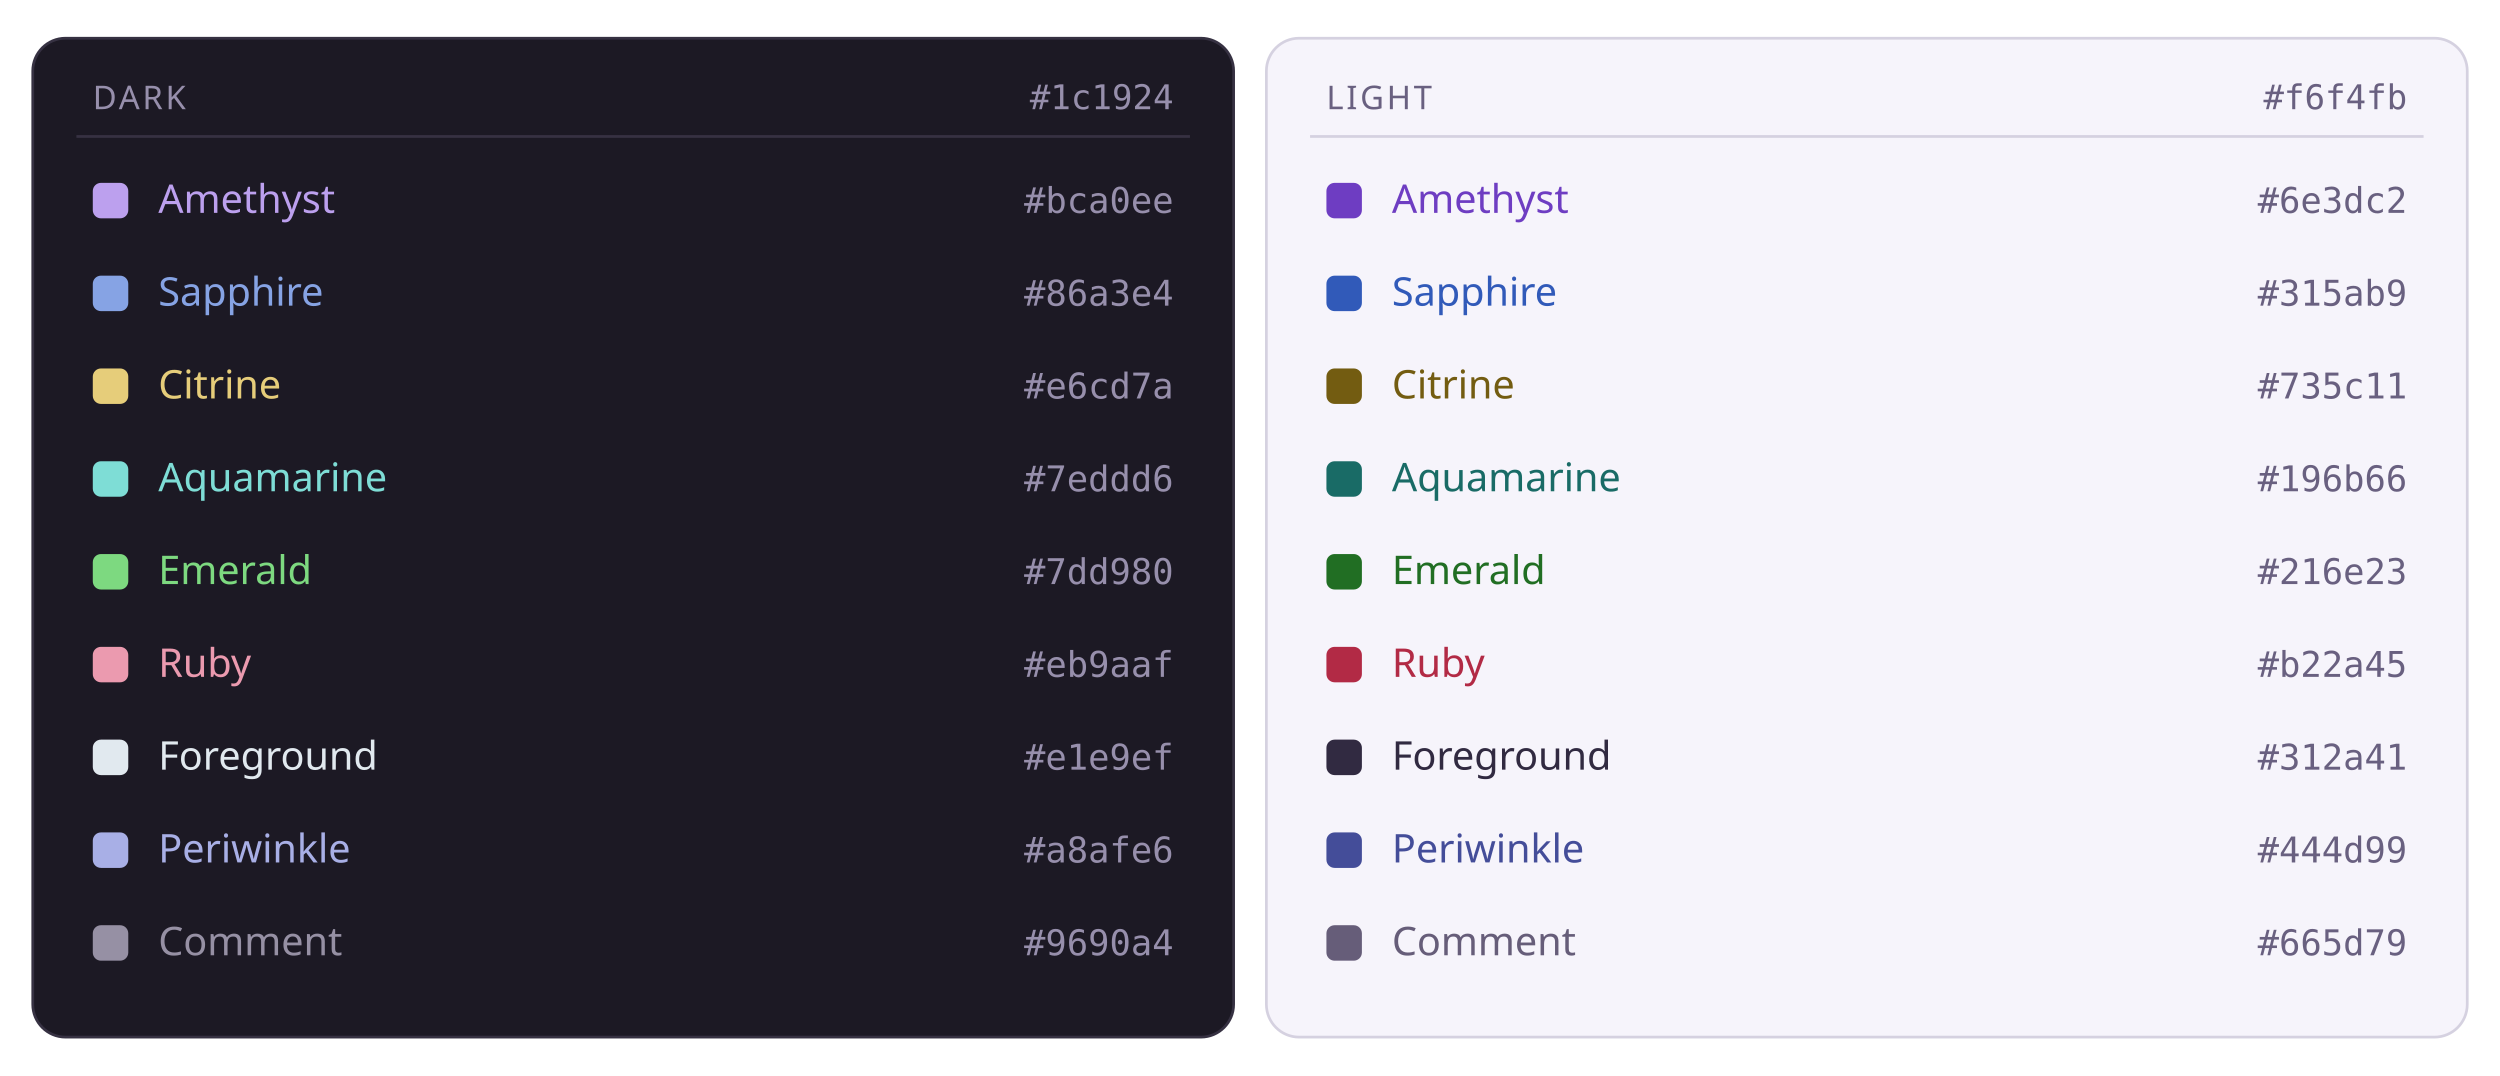
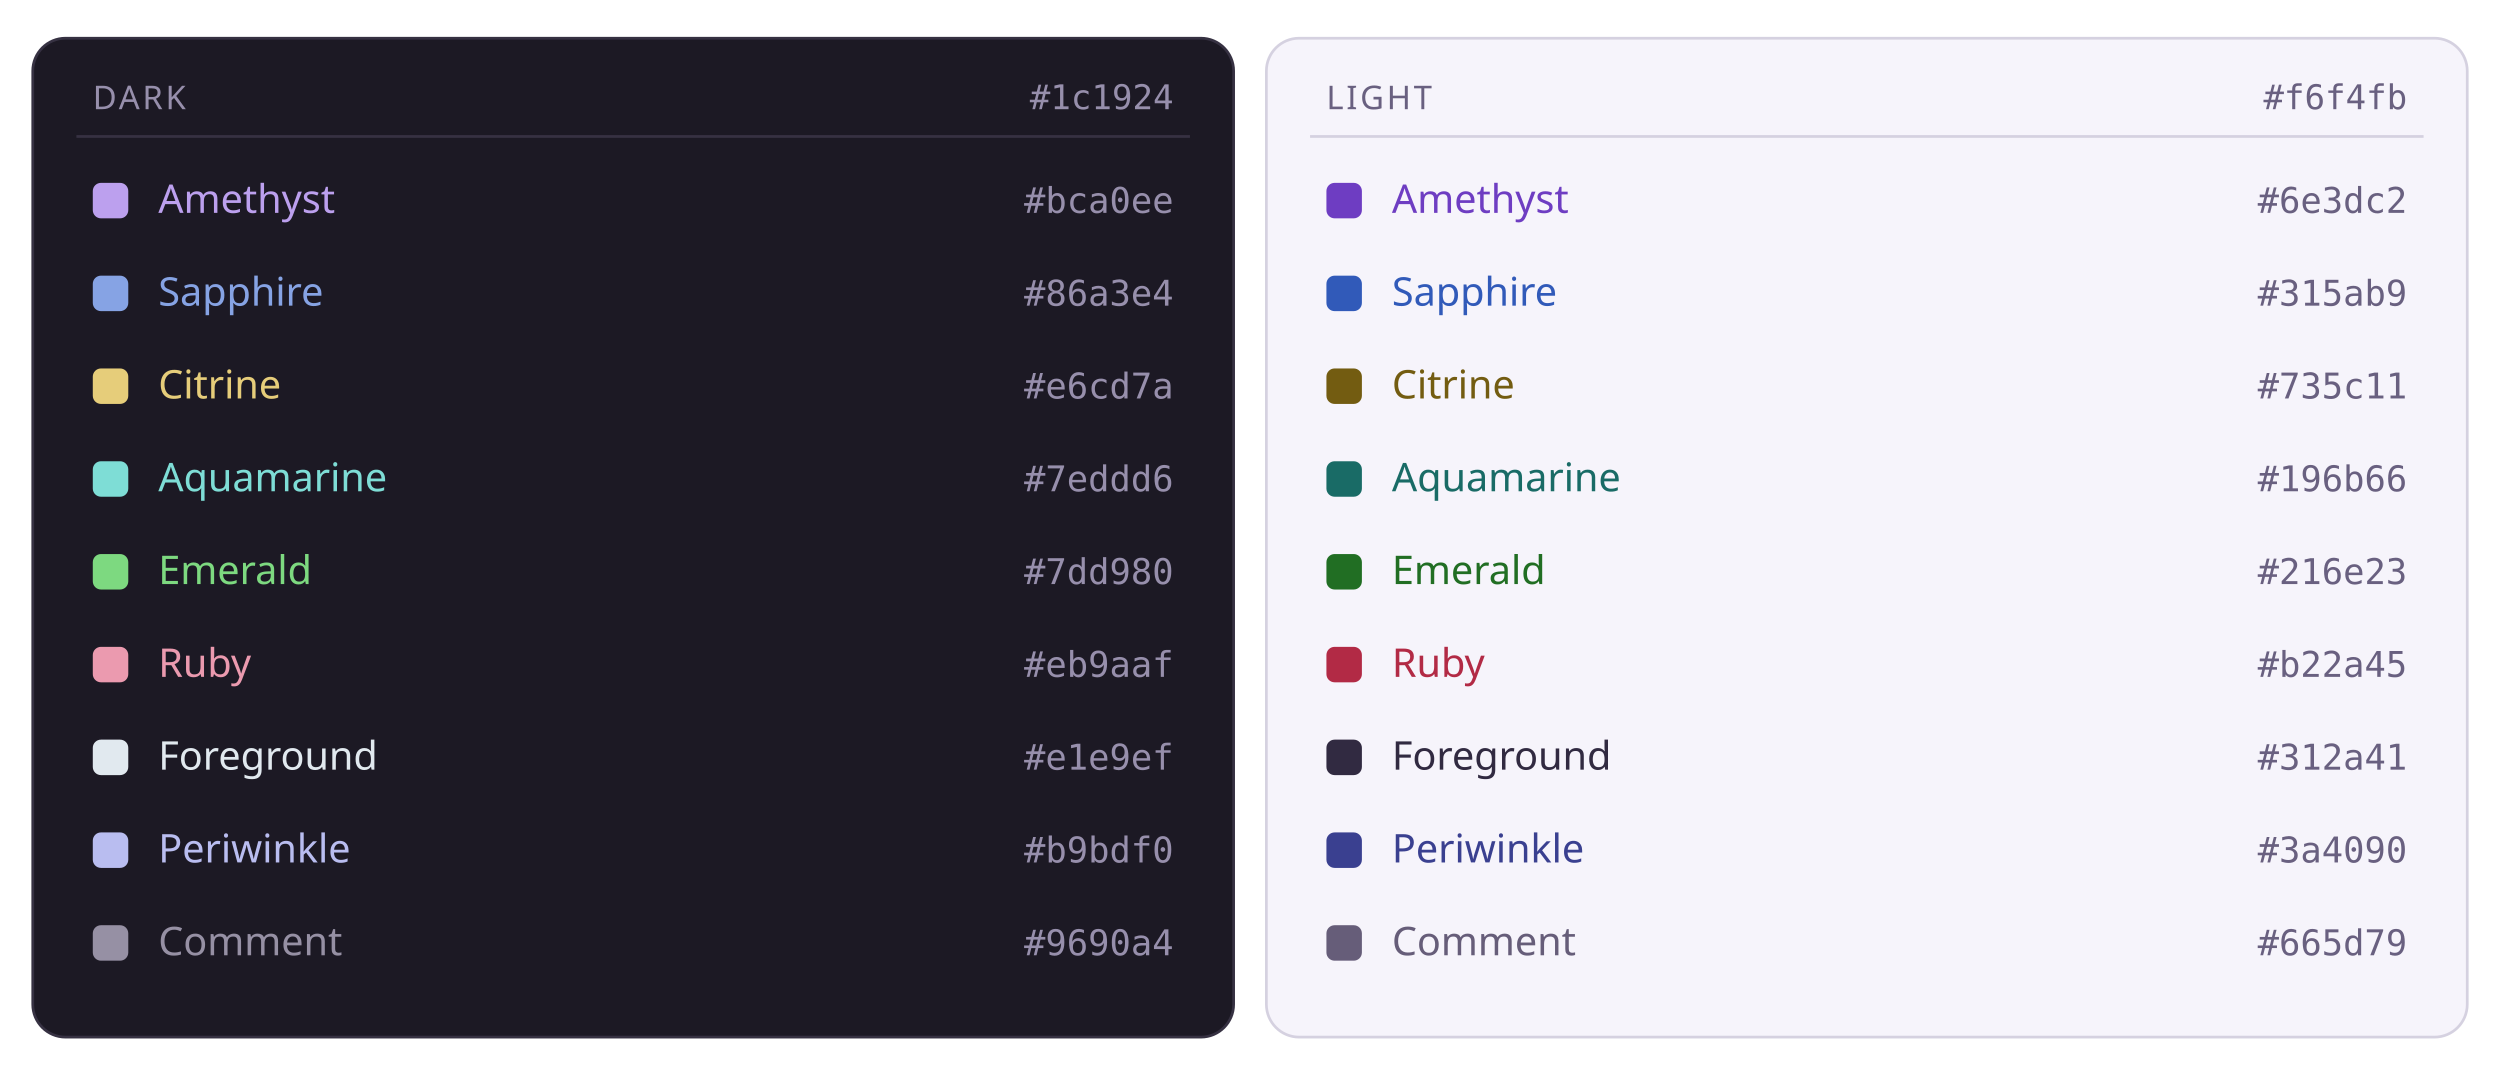
<svg xmlns="http://www.w3.org/2000/svg" width="916" height="394" viewBox="0 0 916 394" font-family="ui-sans-serif,system-ui,sans-serif">
  <rect x="12" y="14" width="440" height="366" rx="12" fill="#1c1924" stroke="#363142" />
  <text x="34" y="40" font-size="12" letter-spacing="1" fill="#978fac">DARK</text>
  <text x="430" y="40" text-anchor="end" font-size="12.5" fill="#978fac" font-family="ui-monospace,monospace">#1c1924</text>
  <line x1="28" y1="50" x2="436" y2="50" stroke="#363142" />
  <rect x="34" y="67" width="13" height="13" rx="3" fill="#bca0ee" />
  <text x="58" y="78" font-size="14.5" fill="#bca0ee">Amethyst</text>
  <text x="430" y="78" text-anchor="end" font-size="13" fill="#978fac" font-family="ui-monospace,monospace">#bca0ee</text>
  <rect x="34" y="101" width="13" height="13" rx="3" fill="#86a3e4" />
  <text x="58" y="112" font-size="14.5" fill="#86a3e4">Sapphire</text>
  <text x="430" y="112" text-anchor="end" font-size="13" fill="#978fac" font-family="ui-monospace,monospace">#86a3e4</text>
  <rect x="34" y="135" width="13" height="13" rx="3" fill="#e6cd7a" />
  <text x="58" y="146" font-size="14.5" fill="#e6cd7a">Citrine</text>
  <text x="430" y="146" text-anchor="end" font-size="13" fill="#978fac" font-family="ui-monospace,monospace">#e6cd7a</text>
  <rect x="34" y="169" width="13" height="13" rx="3" fill="#7eddd6" />
  <text x="58" y="180" font-size="14.5" fill="#7eddd6">Aquamarine</text>
  <text x="430" y="180" text-anchor="end" font-size="13" fill="#978fac" font-family="ui-monospace,monospace">#7eddd6</text>
  <rect x="34" y="203" width="13" height="13" rx="3" fill="#7dd980" />
  <text x="58" y="214" font-size="14.5" fill="#7dd980">Emerald</text>
  <text x="430" y="214" text-anchor="end" font-size="13" fill="#978fac" font-family="ui-monospace,monospace">#7dd980</text>
  <rect x="34" y="237" width="13" height="13" rx="3" fill="#eb9aaf" />
  <text x="58" y="248" font-size="14.5" fill="#eb9aaf">Ruby</text>
  <text x="430" y="248" text-anchor="end" font-size="13" fill="#978fac" font-family="ui-monospace,monospace">#eb9aaf</text>
  <rect x="34" y="271" width="13" height="13" rx="3" fill="#e1e9ef" />
  <text x="58" y="282" font-size="14.5" fill="#e1e9ef">Foreground</text>
  <text x="430" y="282" text-anchor="end" font-size="13" fill="#978fac" font-family="ui-monospace,monospace">#e1e9ef</text>
-   <rect x="34" y="305" width="13" height="13" rx="3" fill="#a8afe6" />
-   <text x="58" y="316" font-size="14.5" fill="#a8afe6">Periwinkle</text>
-   <text x="430" y="316" text-anchor="end" font-size="13" fill="#978fac" font-family="ui-monospace,monospace">#a8afe6</text>
+   <rect x="34" y="305" width="13" height="13" rx="3" fill="#b9bdf0" />
+   <text x="58" y="316" font-size="14.5" fill="#b9bdf0">Periwinkle</text>
+   <text x="430" y="316" text-anchor="end" font-size="13" fill="#978fac" font-family="ui-monospace,monospace">#b9bdf0</text>
  <rect x="34" y="339" width="13" height="13" rx="3" fill="#9690a4" />
  <text x="58" y="350" font-size="14.5" fill="#9690a4">Comment</text>
  <text x="430" y="350" text-anchor="end" font-size="13" fill="#978fac" font-family="ui-monospace,monospace">#9690a4</text>
  <rect x="464" y="14" width="440" height="366" rx="12" fill="#f6f4fb" stroke="#d5d1e0" />
  <text x="486" y="40" font-size="12" letter-spacing="1" fill="#696080">LIGHT</text>
  <text x="882" y="40" text-anchor="end" font-size="12.5" fill="#696080" font-family="ui-monospace,monospace">#f6f4fb</text>
  <line x1="480" y1="50" x2="888" y2="50" stroke="#d5d1e0" />
  <rect x="486" y="67" width="13" height="13" rx="3" fill="#6e3dc2" />
  <text x="510" y="78" font-size="14.5" fill="#6e3dc2">Amethyst</text>
  <text x="882" y="78" text-anchor="end" font-size="13" fill="#696080" font-family="ui-monospace,monospace">#6e3dc2</text>
  <rect x="486" y="101" width="13" height="13" rx="3" fill="#315ab9" />
  <text x="510" y="112" font-size="14.5" fill="#315ab9">Sapphire</text>
  <text x="882" y="112" text-anchor="end" font-size="13" fill="#696080" font-family="ui-monospace,monospace">#315ab9</text>
  <rect x="486" y="135" width="13" height="13" rx="3" fill="#735c11" />
  <text x="510" y="146" font-size="14.5" fill="#735c11">Citrine</text>
  <text x="882" y="146" text-anchor="end" font-size="13" fill="#696080" font-family="ui-monospace,monospace">#735c11</text>
  <rect x="486" y="169" width="13" height="13" rx="3" fill="#196b66" />
  <text x="510" y="180" font-size="14.5" fill="#196b66">Aquamarine</text>
  <text x="882" y="180" text-anchor="end" font-size="13" fill="#696080" font-family="ui-monospace,monospace">#196b66</text>
  <rect x="486" y="203" width="13" height="13" rx="3" fill="#216e23" />
  <text x="510" y="214" font-size="14.5" fill="#216e23">Emerald</text>
  <text x="882" y="214" text-anchor="end" font-size="13" fill="#696080" font-family="ui-monospace,monospace">#216e23</text>
  <rect x="486" y="237" width="13" height="13" rx="3" fill="#b22a45" />
  <text x="510" y="248" font-size="14.5" fill="#b22a45">Ruby</text>
  <text x="882" y="248" text-anchor="end" font-size="13" fill="#696080" font-family="ui-monospace,monospace">#b22a45</text>
  <rect x="486" y="271" width="13" height="13" rx="3" fill="#312a41" />
  <text x="510" y="282" font-size="14.5" fill="#312a41">Foreground</text>
  <text x="882" y="282" text-anchor="end" font-size="13" fill="#696080" font-family="ui-monospace,monospace">#312a41</text>
-   <rect x="486" y="305" width="13" height="13" rx="3" fill="#444d99" />
-   <text x="510" y="316" font-size="14.5" fill="#444d99">Periwinkle</text>
-   <text x="882" y="316" text-anchor="end" font-size="13" fill="#696080" font-family="ui-monospace,monospace">#444d99</text>
+   <rect x="486" y="305" width="13" height="13" rx="3" fill="#3a4090" />
+   <text x="510" y="316" font-size="14.5" fill="#3a4090">Periwinkle</text>
+   <text x="882" y="316" text-anchor="end" font-size="13" fill="#696080" font-family="ui-monospace,monospace">#3a4090</text>
  <rect x="486" y="339" width="13" height="13" rx="3" fill="#665d79" />
  <text x="510" y="350" font-size="14.5" fill="#665d79">Comment</text>
  <text x="882" y="350" text-anchor="end" font-size="13" fill="#696080" font-family="ui-monospace,monospace">#665d79</text>
</svg>
